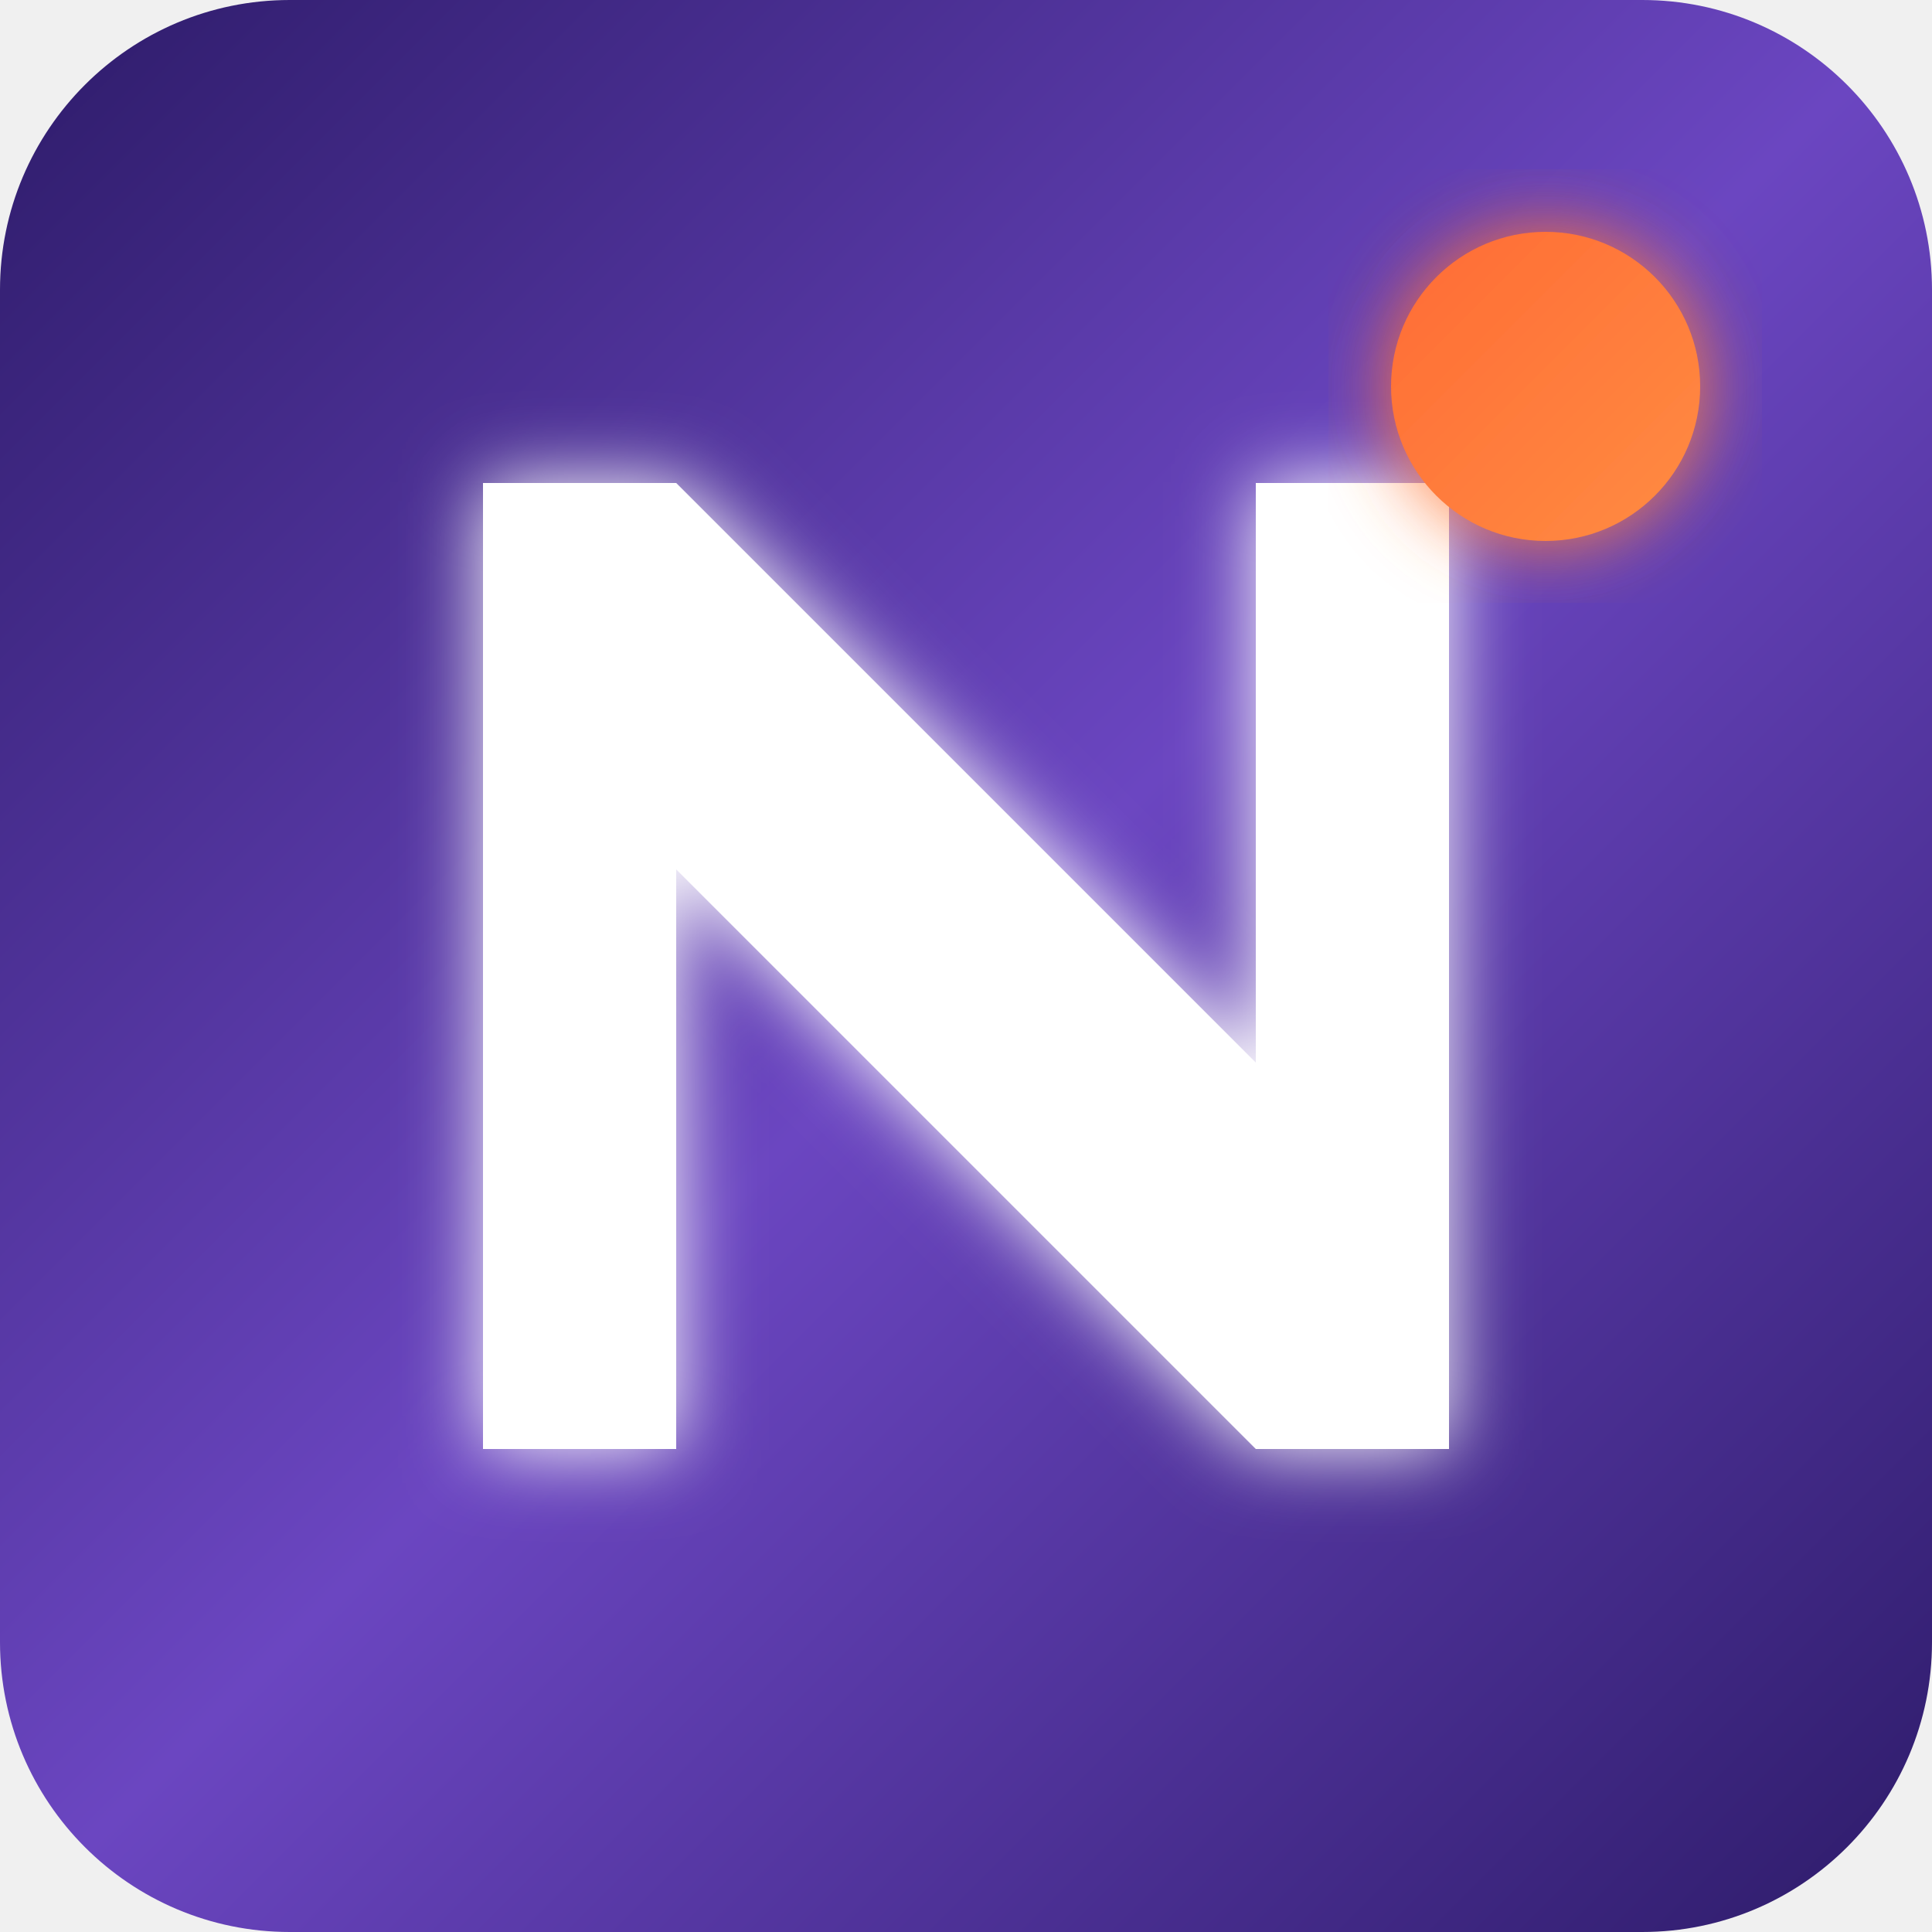
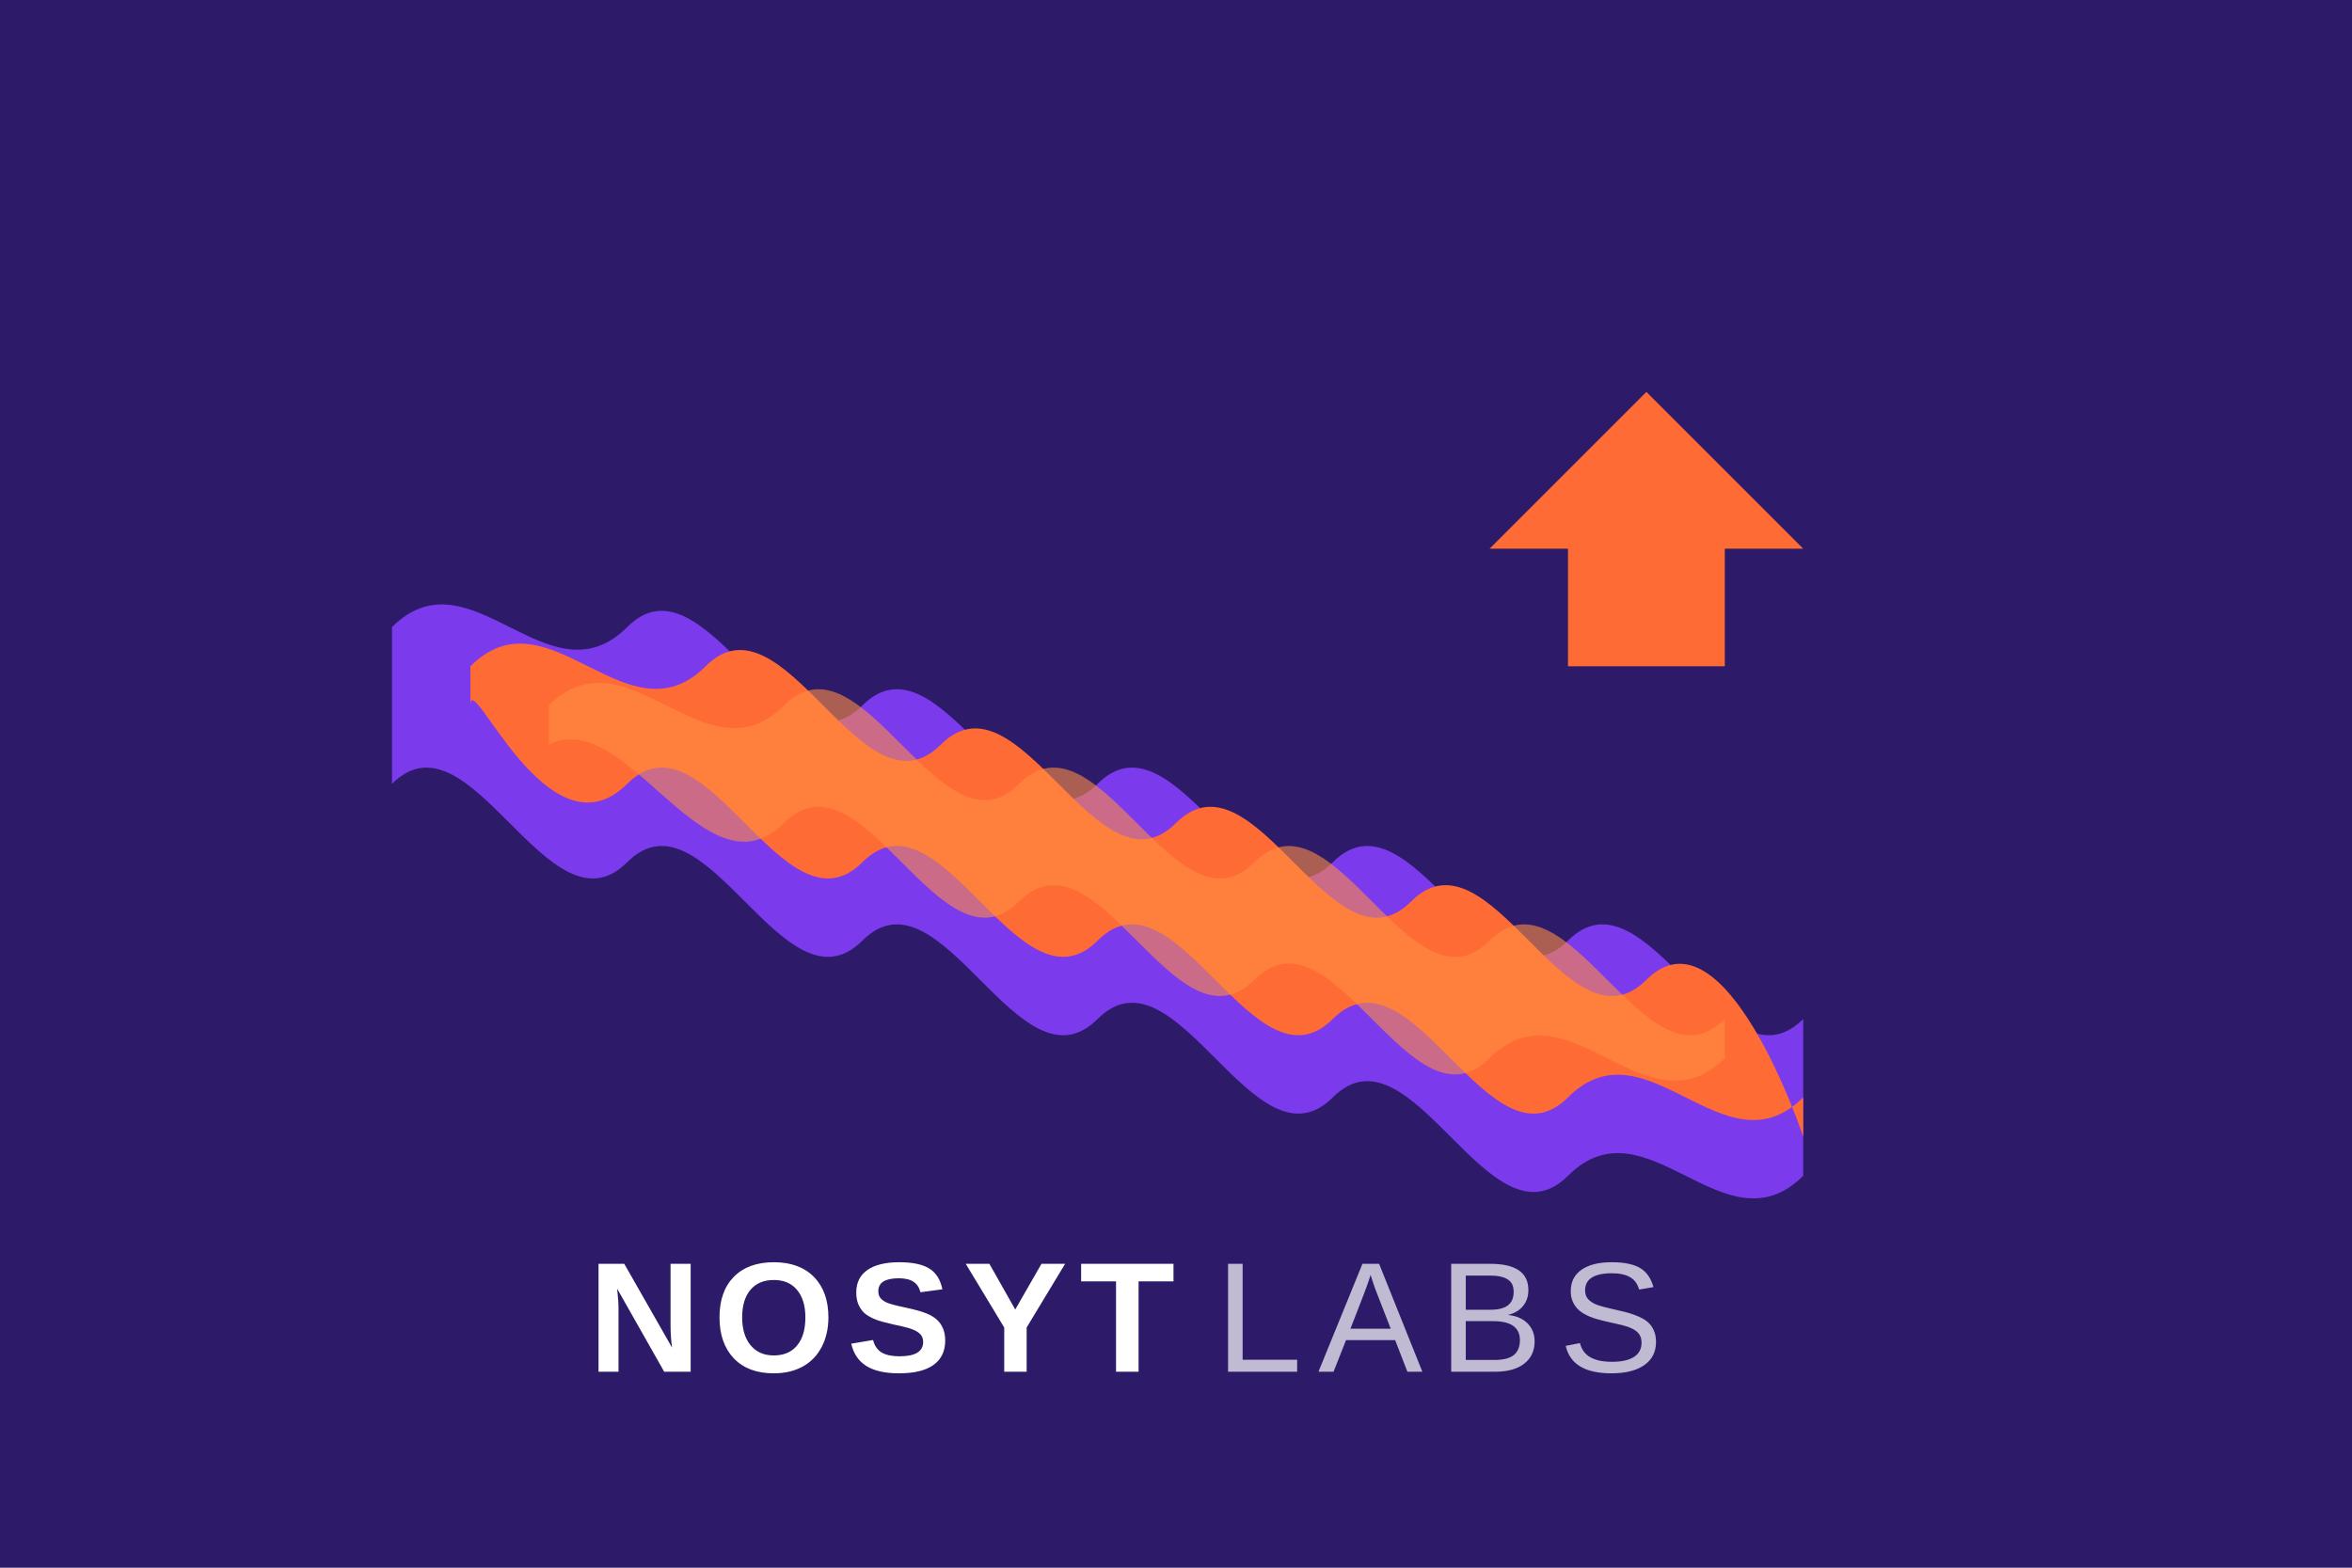
- <svg xmlns="http://www.w3.org/2000/svg" width="32" height="32" viewBox="0 0 100 100">
-   <defs>
-     <linearGradient id="purple-gradient" x1="0%" y1="0%" x2="100%" y2="100%">
-       <stop offset="0%" stop-color="#2D1B69" />
-       <stop offset="50%" stop-color="#6B46C1" />
-       <stop offset="100%" stop-color="#2D1B69" />
-     </linearGradient>
-     <linearGradient id="orange-gradient" x1="0%" y1="0%" x2="100%" y2="100%">
-       <stop offset="0%" stop-color="#FF6B35" />
-       <stop offset="100%" stop-color="#FF8C42" />
-     </linearGradient>
-     <filter id="glow" x="-20%" y="-20%" width="140%" height="140%">
-       <feGaussianBlur stdDeviation="2" result="blur" />
-       <feComposite in="SourceGraphic" in2="blur" operator="over" />
-     </filter>
-   </defs>
-   <rect x="0" y="0" width="100" height="100" rx="15" fill="url(#purple-gradient)" />
-   <g filter="url(#glow)">
-     <path d="M25 25 L25 75 L35 75 L35 45 L65 75 L75 75 L75 25 L65 25 L65 55 L35 25 Z" fill="#fff" />
-   </g>
-   <circle cx="80" cy="20" r="8" fill="url(#orange-gradient)" filter="url(#glow)" />
+ <svg xmlns="http://www.w3.org/2000/svg" viewBox="0 0 300 200" width="300" height="200">
+   <rect width="300" height="200" fill="#2D1B69" />
+   <path d="M50 80 C60 70, 70 90, 80 80 C90 70, 100 100, 110 90 C120 80, 130 110, 140 100 C150 90, 160 120, 170 110 C180 100, 190 130, 200 120 C210 110, 220 140, 230 130 L230 150 C220 160, 210 140, 200 150 C190 160, 180 130, 170 140 C160 150, 150 120, 140 130 C130 140, 120 110, 110 120 C100 130, 90 100, 80 110 C70 120, 60 90, 50 100 Z" fill="#7c3aed" />
+   <path d="M60 85 C70 75, 80 95, 90 85 C100 75, 110 105, 120 95 C130 85, 140 115, 150 105 C160 95, 170 125, 180 115 C190 105, 200 135, 210 125 C220 115, 230 145, 230 145 L230 140 C220 150, 210 130, 200 140 C190 150, 180 120, 170 130 C160 140, 150 110, 140 120 C130 130, 120 100, 110 110 C100 120, 90 90, 80 100 C70 110, 60 85, 60 90 Z" fill="#ff6b35" />
+   <path d="M70 90 C80 80, 90 100, 100 90 C110 80, 120 110, 130 100 C140 90, 150 120, 160 110 C170 100, 180 130, 190 120 C200 110, 210 140, 220 130 L220 135 C210 145, 200 125, 190 135 C180 145, 170 115, 160 125 C150 135, 140 105, 130 115 C120 125, 110 95, 100 105 C90 115, 80 90, 70 95 Z" fill="#ff8c42" opacity="0.6" />
+   <path d="M210 50 L230 70 L220 70 L220 85 L200 85 L200 70 L190 70 Z" fill="#ff6b35" />
+   <text x="75" y="175" font-family="Arial, sans-serif" font-size="20" font-weight="bold" fill="white" letter-spacing="1.5px">NOSYT</text>
+   <text x="155" y="175" font-family="Arial, sans-serif" font-size="20" font-weight="300" fill="rgba(255,255,255,0.7)" letter-spacing="2px">LABS</text>
</svg>
